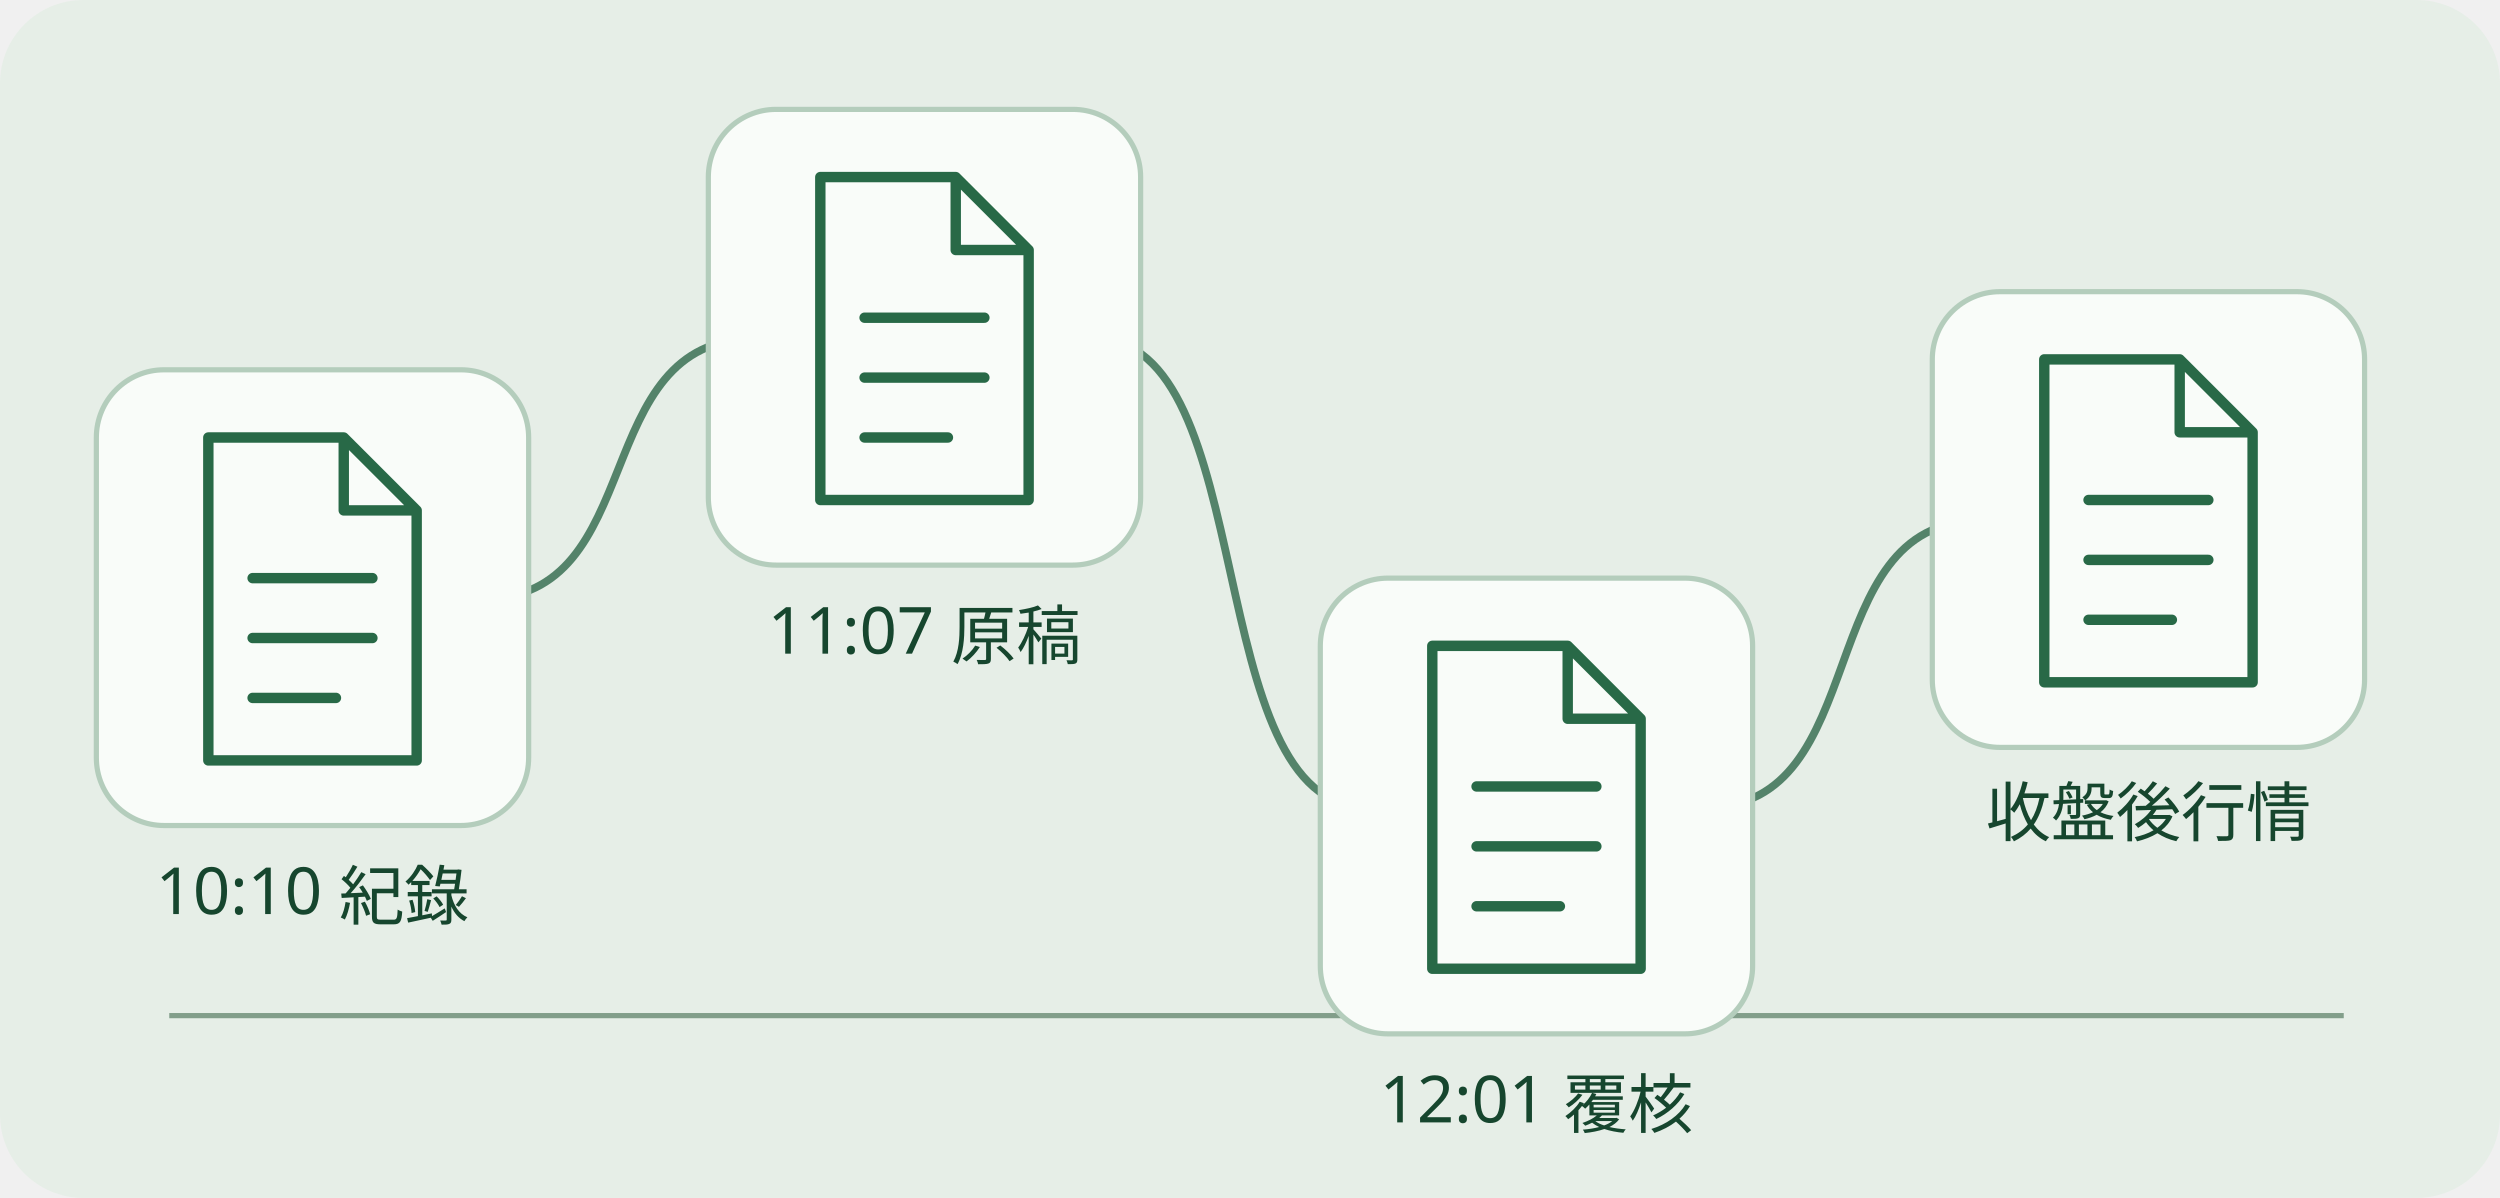
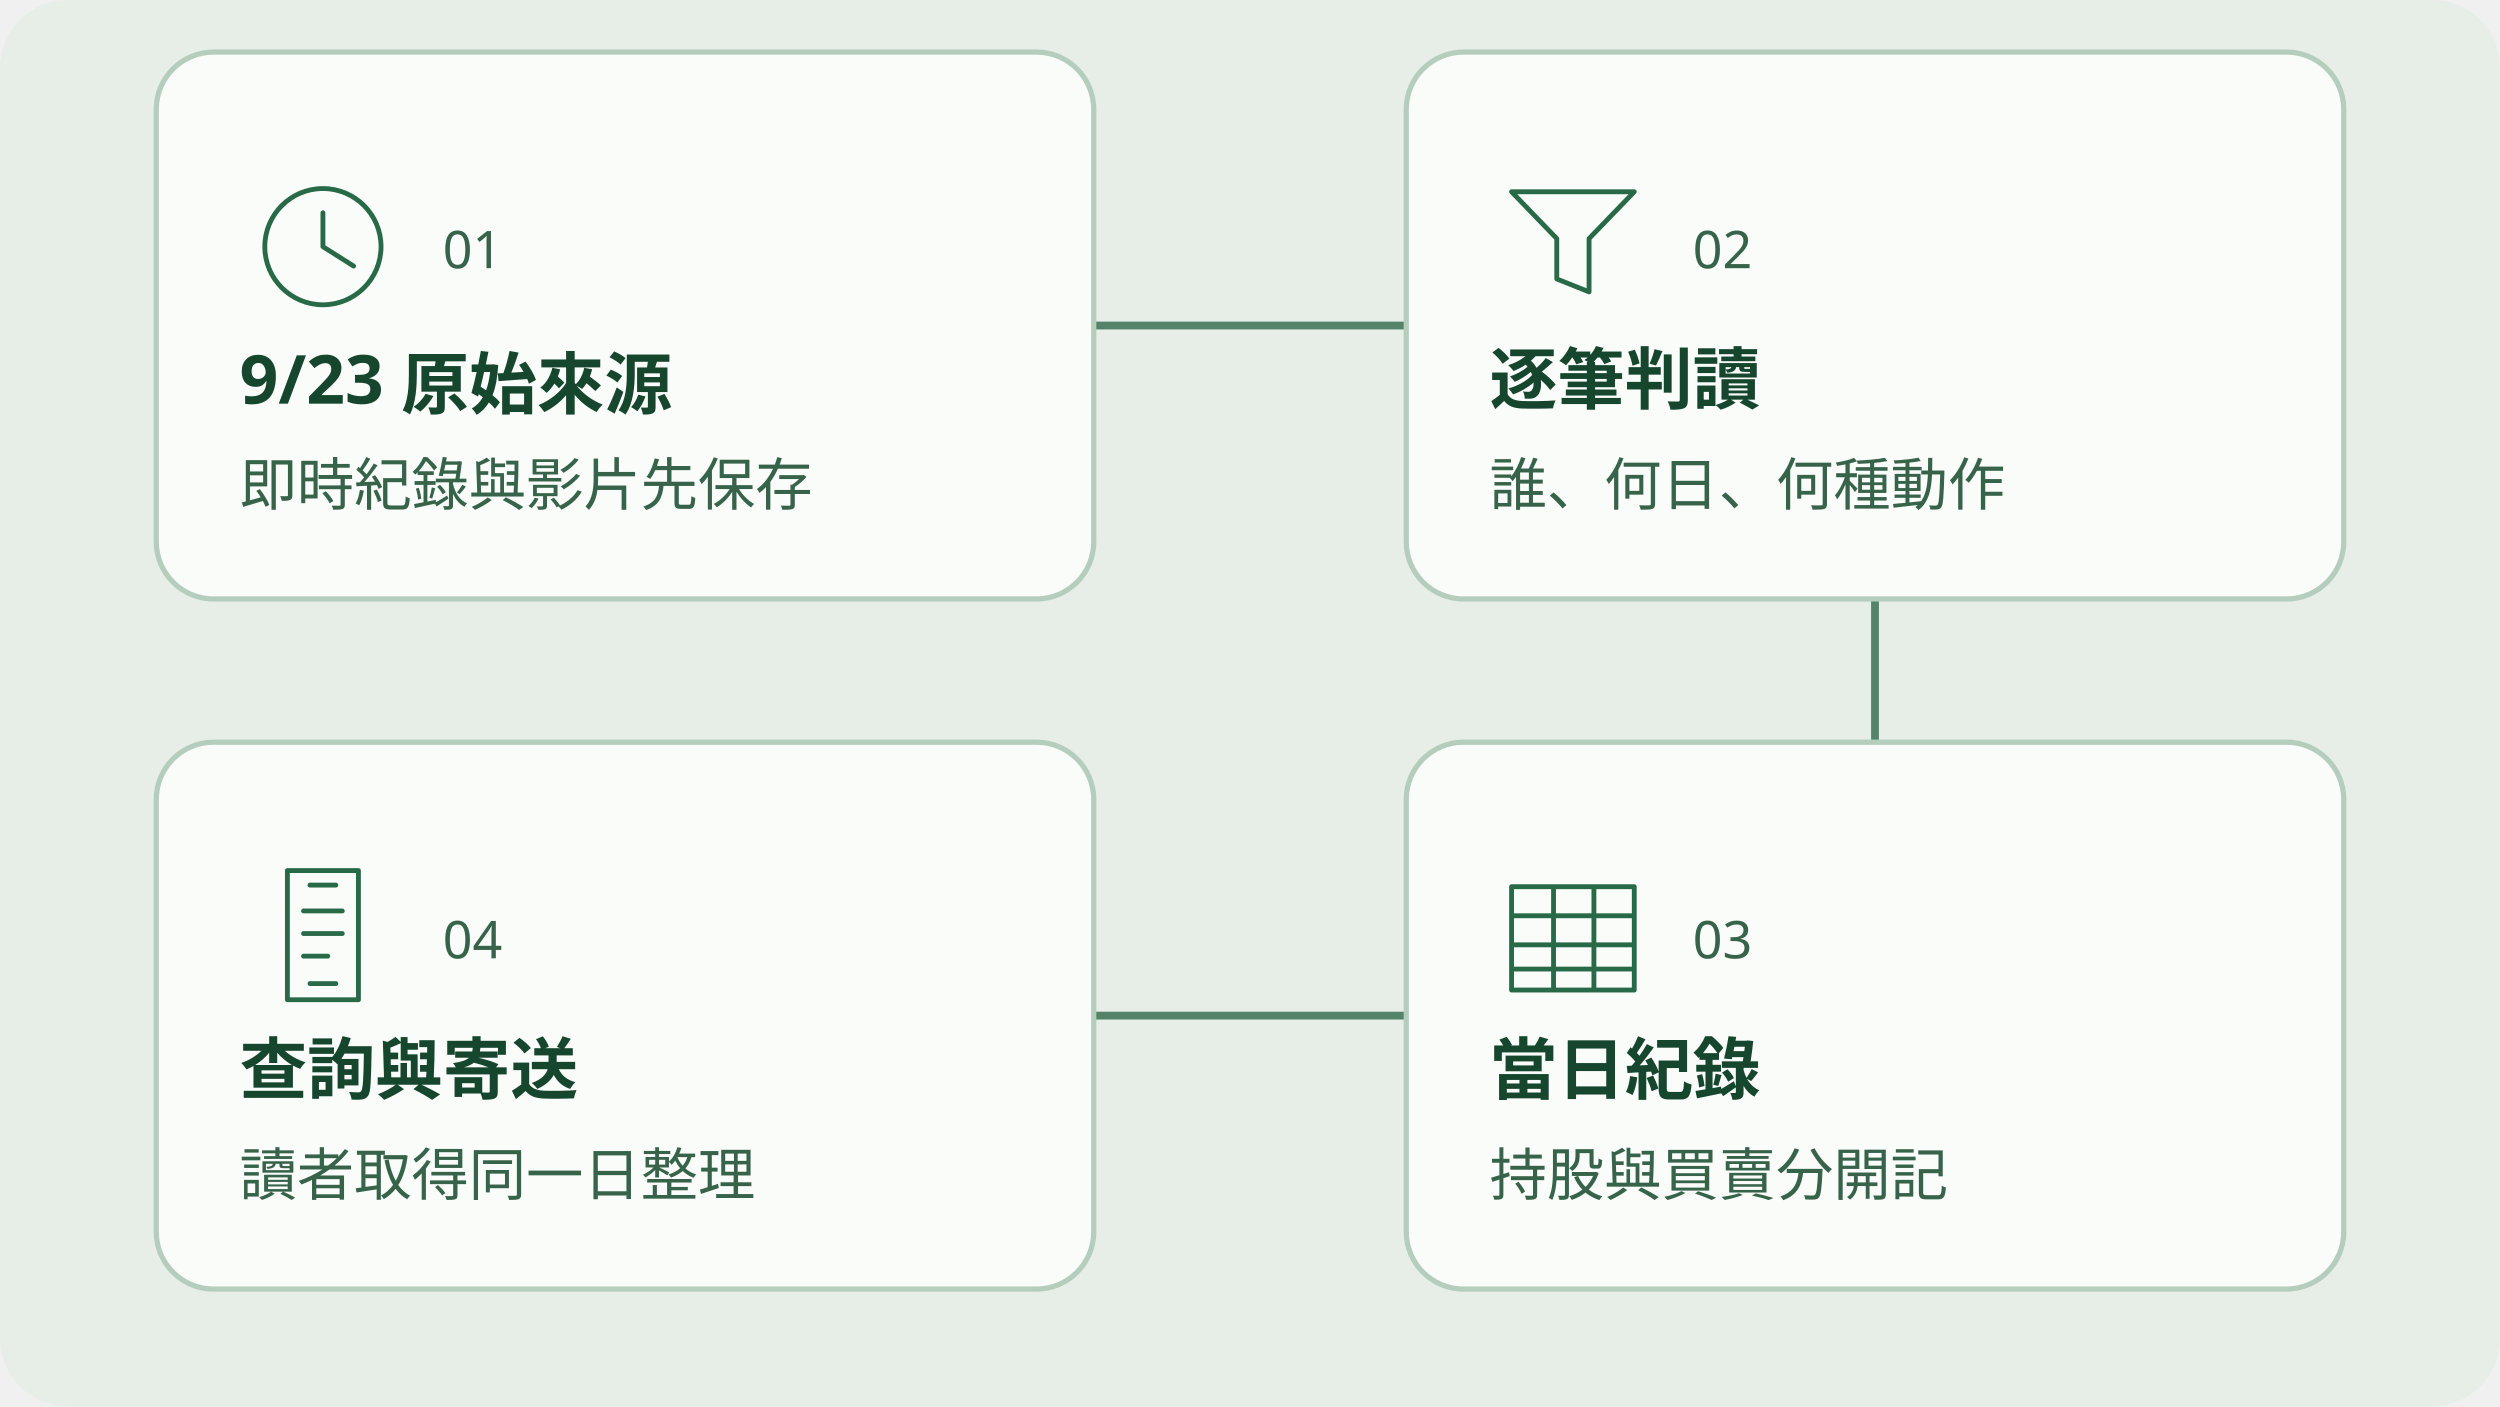
- <svg xmlns="http://www.w3.org/2000/svg" viewBox="0 0 960 460" role="img" aria-label="兩條來源，各自完成再合併" class="book-art">
-   <rect width="960" height="460" rx="32" fill="#e6eee7" />
-   <path id="bk-2-path-0" data-book-path="0" d="M185 230 C250 230 225 130 290 130" fill="none" stroke="#54836a" stroke-width="3" />
-   <path id="bk-2-path-1" data-book-path="1" d="M420 130 C485 130 460 310 525 310" fill="none" stroke="#54836a" stroke-width="3" />
-   <path id="bk-2-path-2" data-book-path="2" d="M655 310 C720 310 695 200 760 200" fill="none" stroke="#54836a" stroke-width="3" />
-   <path d="M65 390H900" fill="none" stroke="#829e8a" stroke-width="2" />
-   <g data-book-node="0" transform="translate(120,230)">
-     <rect class="bk-node-bg" x="-83" y="-88" width="166" height="175" rx="26" fill="#f9fcf9" stroke="#b4cdbc" stroke-width="2" />
-     <g fill="none" stroke="#286947" stroke-width="4" stroke-linecap="round" stroke-linejoin="round">
-       <path d="M-40-62H12L40-34V62H-40Z M12-62v28h28M-23-8H23M-23 15H23M-23 38H9" />
+ <svg xmlns="http://www.w3.org/2000/svg" class="book-art" role="img" aria-label="兩條來源，各自完成再合併" viewBox="0 0 960 540">
+   <rect width="960" height="540" rx="26" fill="#e6eee7" />
+   <path d="M420 125H540" data-book-path="0" fill="none" stroke="#54836a" stroke-width="3" />
+   <path d="M720 230V285" data-book-path="1" fill="none" stroke="#54836a" stroke-width="3" />
+   <path d="M540 390H420" data-book-path="2" fill="none" stroke="#54836a" stroke-width="3" />
+   <g data-book-node="0" transform="translate(240,125)">
+     <rect class="bk-node-bg" x="-180" y="-105" width="360" height="210" rx="22" fill="#f9fcf9" stroke="#b4cdbc" stroke-width="2" />
+     <g transform="translate(-116,-34) scale(.62)" fill="none" stroke="#286947" stroke-width="3" stroke-linecap="round" stroke-linejoin="round">
+       <path d="M0-30a36 36 0 1 0 0 72 36 36 0 1 0 0-72M0-15V6l19 12" />
    </g>
-     <text class="bk-label" x="0" y="121" text-anchor="middle" fill="#16462e" font-size="25" font-family="system-ui,sans-serif">10:10 紀錄</text>
+     <text x="-70" y="-22" fill="#37634b" font-size="20" font-family="system-ui,sans-serif">01</text>
+     <text class="bk-label" x="-148" y="30" fill="#16462e" font-size="26" font-weight="600" font-family="system-ui,sans-serif">9/23 原始來源</text>
+     <text x="-148" y="69" fill="#37634b" font-size="22" font-family="system-ui,sans-serif">即時紀錄與影片先保存</text>
  </g>
-   <g data-book-node="1" transform="translate(355,130)">
-     <rect class="bk-node-bg" x="-83" y="-88" width="166" height="175" rx="26" fill="#f9fcf9" stroke="#b4cdbc" stroke-width="2" />
-     <g fill="none" stroke="#286947" stroke-width="4" stroke-linecap="round" stroke-linejoin="round">
-       <path d="M-40-62H12L40-34V62H-40Z M12-62v28h28M-23-8H23M-23 15H23M-23 38H9" />
+   <g data-book-node="1" transform="translate(720,125)">
+     <rect class="bk-node-bg" x="-180" y="-105" width="360" height="210" rx="22" fill="#f9fcf9" stroke="#b4cdbc" stroke-width="2" />
+     <g transform="translate(-116,-34) scale(.62)" fill="none" stroke="#286947" stroke-width="3" stroke-linecap="round" stroke-linejoin="round">
+       <path d="M-38-28h76L10 1v33l-20-8V1z" />
    </g>
-     <text class="bk-label" x="0" y="121" text-anchor="middle" fill="#16462e" font-size="25" font-family="system-ui,sans-serif">11:07 原稿</text>
+     <text x="-70" y="-22" fill="#37634b" font-size="20" font-family="system-ui,sans-serif">02</text>
+     <text class="bk-label" x="-148" y="30" fill="#16462e" font-size="26" font-weight="600" font-family="system-ui,sans-serif">逐筆判讀</text>
+     <text x="-148" y="69" fill="#37634b" font-size="22" font-family="system-ui,sans-serif">誰、何日、何種動作</text>
  </g>
-   <g data-book-node="2" transform="translate(590,310)">
-     <rect class="bk-node-bg" x="-83" y="-88" width="166" height="175" rx="26" fill="#f9fcf9" stroke="#b4cdbc" stroke-width="2" />
-     <g fill="none" stroke="#286947" stroke-width="4" stroke-linecap="round" stroke-linejoin="round">
-       <path d="M-40-62H12L40-34V62H-40Z M12-62v28h28M-23-8H23M-23 15H23M-23 38H9" />
+   <g data-book-node="2" transform="translate(720,390)">
+     <rect class="bk-node-bg" x="-180" y="-105" width="360" height="210" rx="22" fill="#f9fcf9" stroke="#b4cdbc" stroke-width="2" />
+     <g transform="translate(-116,-34) scale(.62)" fill="none" stroke="#286947" stroke-width="3" stroke-linecap="round" stroke-linejoin="round">
+       <path d="M-38-25h76v64h-76zM-38-7h76M-38 11h76M-38 26h76M-12-25v64M13-25v64" />
    </g>
-     <text class="bk-label" x="0" y="121" text-anchor="middle" fill="#16462e" font-size="25" font-family="system-ui,sans-serif">12:01 覆核</text>
+     <text x="-70" y="-22" fill="#37634b" font-size="20" font-family="system-ui,sans-serif">03</text>
+     <text class="bk-label" x="-148" y="30" fill="#16462e" font-size="26" font-weight="600" font-family="system-ui,sans-serif">當日紀錄</text>
+     <text x="-148" y="69" fill="#37634b" font-size="22" font-family="system-ui,sans-serif">持股與買賣分開記</text>
  </g>
-   <g data-book-node="3" transform="translate(825,200)">
-     <rect class="bk-node-bg" x="-83" y="-88" width="166" height="175" rx="26" fill="#f9fcf9" stroke="#b4cdbc" stroke-width="2" />
-     <g fill="none" stroke="#286947" stroke-width="4" stroke-linecap="round" stroke-linejoin="round">
-       <path d="M-40-62H12L40-34V62H-40Z M12-62v28h28M-23-8H23M-23 15H23M-23 38H9" />
+   <g data-book-node="3" transform="translate(240,390)">
+     <rect class="bk-node-bg" x="-180" y="-105" width="360" height="210" rx="22" fill="#f9fcf9" stroke="#b4cdbc" stroke-width="2" />
+     <g transform="translate(-116,-34) scale(.62)" fill="none" stroke="#286947" stroke-width="3" stroke-linecap="round" stroke-linejoin="round">
+       <path d="M-22-35h44v80h-44zM-8-26h16M-8 35h16M-12-10h24M-12 4h24M-12 18h15" />
    </g>
-     <text class="bk-label" x="0" y="121" text-anchor="middle" fill="#16462e" font-size="25" font-family="system-ui,sans-serif">收盤後行情</text>
+     <text x="-70" y="-22" fill="#37634b" font-size="20" font-family="system-ui,sans-serif">04</text>
+     <text class="bk-label" x="-148" y="30" fill="#16462e" font-size="26" font-weight="600" font-family="system-ui,sans-serif">查詢與寄送</text>
+     <text x="-148" y="69" fill="#37634b" font-size="22" font-family="system-ui,sans-serif">讀者取得同一日整理</text>
  </g>
-   <circle class="book-packet" r="10" fill="#bd5934" stroke="#fff" stroke-width="3" opacity="0" />
+   <circle class="book-packet" r="9" fill="#bd5934" stroke="#fff" stroke-width="3" opacity="0" />
</svg>
